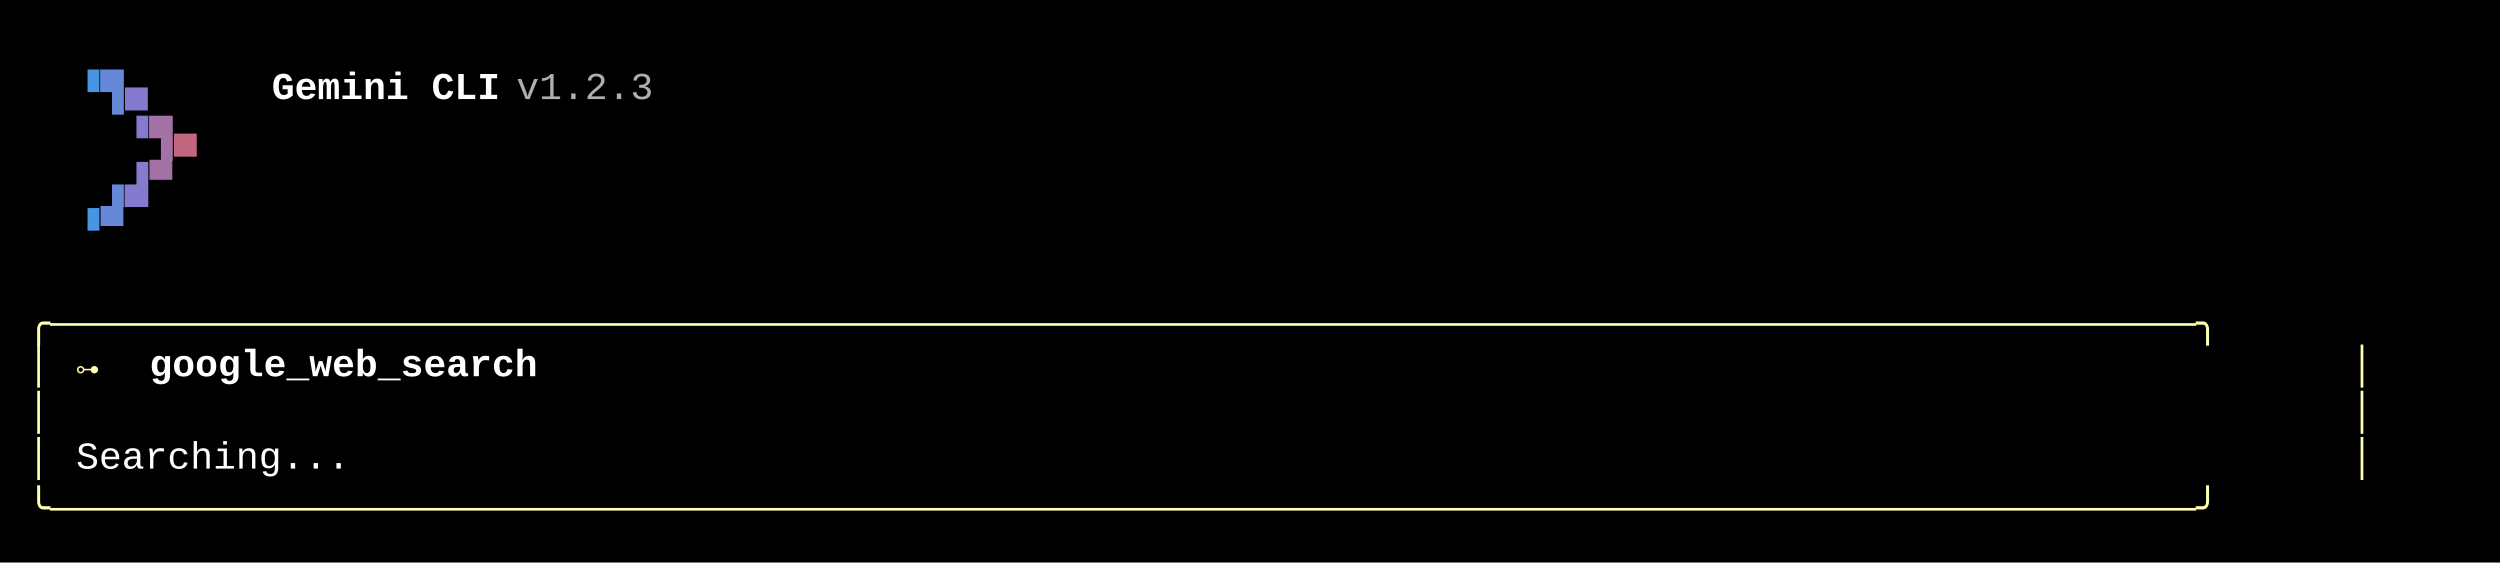
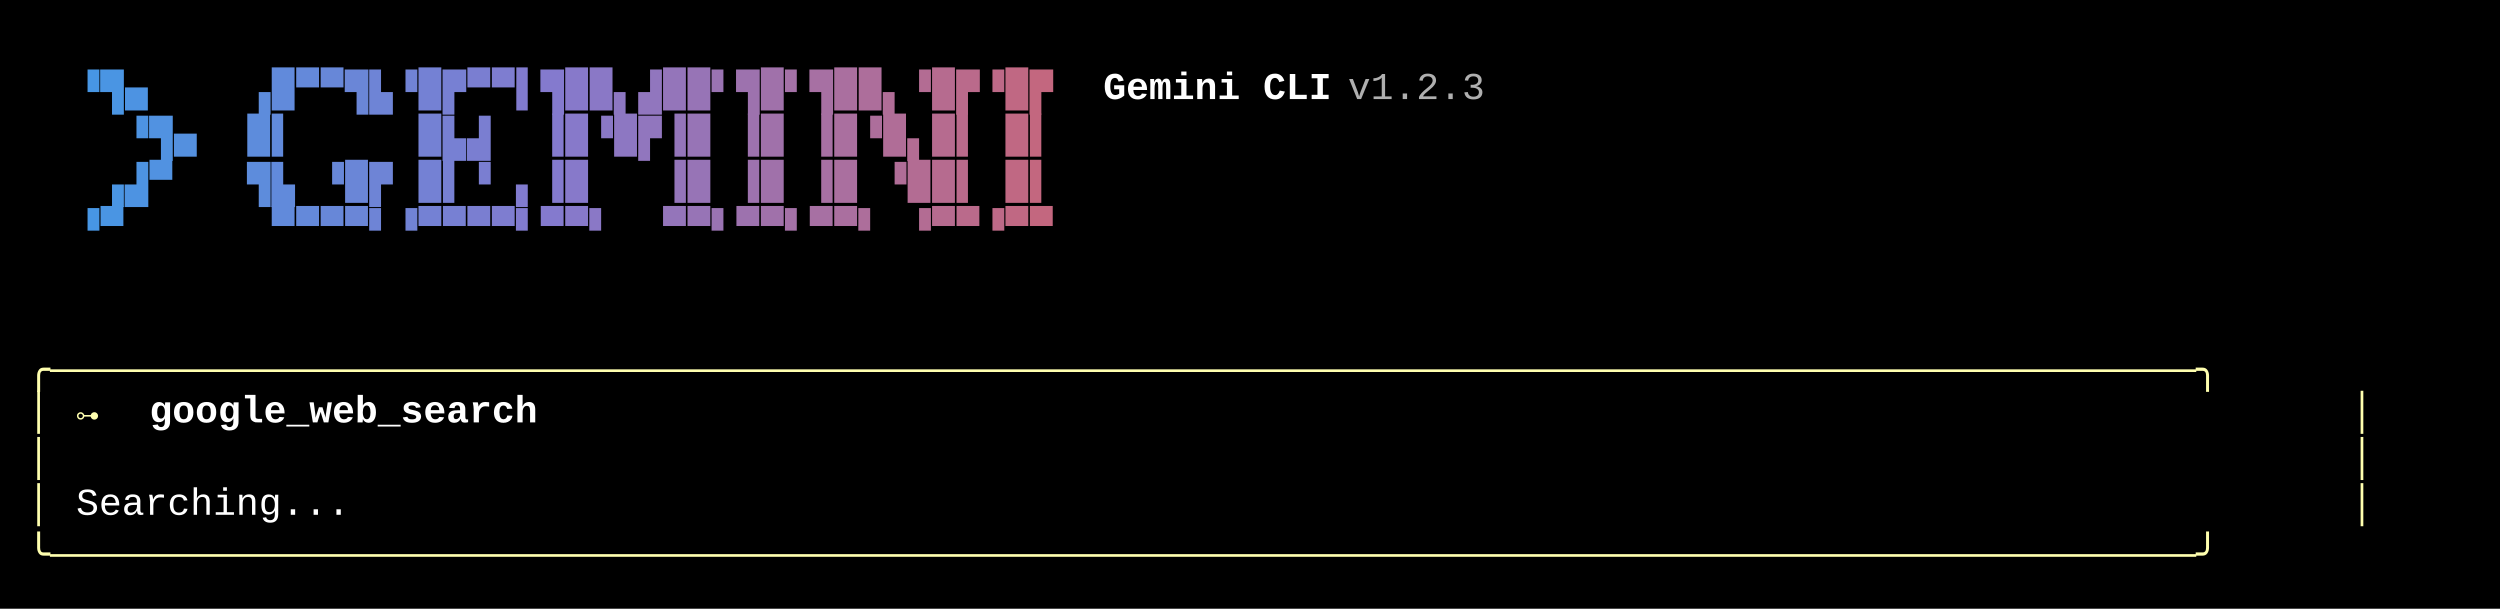
- <svg xmlns="http://www.w3.org/2000/svg" width="920" height="207" viewBox="0 0 920 207">
+ <svg xmlns="http://www.w3.org/2000/svg" width="920" height="224" viewBox="0 0 920 224">
  <style>
    text { font-family: Consolas, "Courier New", monospace; font-size: 14px; dominant-baseline: text-before-edge; white-space: pre; }
  </style>
-   <rect width="920" height="207" fill="#000000" />
+   <rect width="920" height="224" fill="#000000" />
  <g transform="translate(10, 10)">
    <text x="18" y="19" fill="#4796e4" textLength="9" lengthAdjust="spacingAndGlyphs">▝</text>
-     <text x="27" y="19" fill="#6688d9" textLength="9" lengthAdjust="spacingAndGlyphs">▜</text>
-     <text x="36" y="19" fill="#847ace" textLength="9" lengthAdjust="spacingAndGlyphs">▄</text>
-     <text x="90" y="19" fill="#ffffff" textLength="90" lengthAdjust="spacingAndGlyphs" font-weight="bold">Gemini CLI</text>
-     <text x="180" y="19" fill="#afafaf" textLength="63" lengthAdjust="spacingAndGlyphs"> v1.2.3</text>
-     <text x="36" y="36" fill="#847ace" textLength="9" lengthAdjust="spacingAndGlyphs">▝</text>
-     <text x="45" y="36" fill="#a471a7" textLength="9" lengthAdjust="spacingAndGlyphs">▜</text>
-     <text x="54" y="36" fill="#c3677f" textLength="9" lengthAdjust="spacingAndGlyphs">▄</text>
-     <text x="27" y="53" fill="#6688d9" textLength="9" lengthAdjust="spacingAndGlyphs">▗</text>
-     <text x="36" y="53" fill="#847ace" textLength="9" lengthAdjust="spacingAndGlyphs">▟</text>
-     <text x="45" y="53" fill="#a471a7" textLength="9" lengthAdjust="spacingAndGlyphs">▀</text>
+     <text x="27" y="19" fill="#4a95e3" textLength="9" lengthAdjust="spacingAndGlyphs">▜</text>
+     <text x="36" y="19" fill="#4d93e2" textLength="9" lengthAdjust="spacingAndGlyphs">▄</text>
+     <text x="81" y="19" fill="#5d8cdc" textLength="9" lengthAdjust="spacingAndGlyphs">▗</text>
+     <text x="90" y="19" fill="#618adb" textLength="9" lengthAdjust="spacingAndGlyphs">█</text>
+     <text x="99" y="19" fill="#6489da" textLength="9" lengthAdjust="spacingAndGlyphs">▀</text>
+     <text x="108" y="19" fill="#6787d8" textLength="9" lengthAdjust="spacingAndGlyphs">▀</text>
+     <text x="117" y="19" fill="#6a86d7" textLength="9" lengthAdjust="spacingAndGlyphs">▜</text>
+     <text x="126" y="19" fill="#6e84d6" textLength="9" lengthAdjust="spacingAndGlyphs">▙</text>
+     <text x="135" y="19" fill="#7183d5" textLength="9" lengthAdjust="spacingAndGlyphs">▝</text>
+     <text x="144" y="19" fill="#7481d4" textLength="9" lengthAdjust="spacingAndGlyphs">█</text>
+     <text x="153" y="19" fill="#7780d3" textLength="9" lengthAdjust="spacingAndGlyphs">▛</text>
+     <text x="162" y="19" fill="#7a7ed1" textLength="9" lengthAdjust="spacingAndGlyphs">▀</text>
+     <text x="171" y="19" fill="#7e7dd0" textLength="9" lengthAdjust="spacingAndGlyphs">▀</text>
+     <text x="180" y="19" fill="#817bcf" textLength="9" lengthAdjust="spacingAndGlyphs">▌</text>
+     <text x="189" y="19" fill="#847ace" textLength="9" lengthAdjust="spacingAndGlyphs">▜</text>
+     <text x="198" y="19" fill="#8779ca" textLength="9" lengthAdjust="spacingAndGlyphs">█</text>
+     <text x="207" y="19" fill="#8a78c6" textLength="9" lengthAdjust="spacingAndGlyphs">█</text>
+     <text x="216" y="19" fill="#8d77c2" textLength="9" lengthAdjust="spacingAndGlyphs">▖</text>
+     <text x="225" y="19" fill="#9176be" textLength="9" lengthAdjust="spacingAndGlyphs">▟</text>
+     <text x="234" y="19" fill="#9475ba" textLength="9" lengthAdjust="spacingAndGlyphs">█</text>
+     <text x="243" y="19" fill="#9774b6" textLength="9" lengthAdjust="spacingAndGlyphs">█</text>
+     <text x="252" y="19" fill="#9a73b2" textLength="9" lengthAdjust="spacingAndGlyphs">▘</text>
+     <text x="261" y="19" fill="#9d72ae" textLength="9" lengthAdjust="spacingAndGlyphs">▜</text>
+     <text x="270" y="19" fill="#a071aa" textLength="9" lengthAdjust="spacingAndGlyphs">█</text>
+     <text x="279" y="19" fill="#a471a7" textLength="9" lengthAdjust="spacingAndGlyphs">▘</text>
+     <text x="288" y="19" fill="#a770a3" textLength="9" lengthAdjust="spacingAndGlyphs">▜</text>
+     <text x="297" y="19" fill="#aa6f9f" textLength="9" lengthAdjust="spacingAndGlyphs">█</text>
+     <text x="306" y="19" fill="#ad6e9b" textLength="9" lengthAdjust="spacingAndGlyphs">█</text>
+     <text x="315" y="19" fill="#b06d97" textLength="9" lengthAdjust="spacingAndGlyphs">▖</text>
+     <text x="324" y="19" fill="#b36c93" textLength="9" lengthAdjust="spacingAndGlyphs">▝</text>
+     <text x="333" y="19" fill="#b66b8f" textLength="9" lengthAdjust="spacingAndGlyphs">█</text>
+     <text x="342" y="19" fill="#ba6a8b" textLength="9" lengthAdjust="spacingAndGlyphs">▛</text>
+     <text x="351" y="19" fill="#bd6987" textLength="9" lengthAdjust="spacingAndGlyphs">▝</text>
+     <text x="360" y="19" fill="#c06883" textLength="9" lengthAdjust="spacingAndGlyphs">█</text>
+     <text x="369" y="19" fill="#c3677f" textLength="9" lengthAdjust="spacingAndGlyphs">▛</text>
+     <text x="396" y="19" fill="#ffffff" textLength="90" lengthAdjust="spacingAndGlyphs" font-weight="bold">Gemini CLI</text>
+     <text x="486" y="19" fill="#afafaf" textLength="63" lengthAdjust="spacingAndGlyphs"> v1.2.3</text>
+     <text x="36" y="36" fill="#4d93e2" textLength="9" lengthAdjust="spacingAndGlyphs">▝</text>
+     <text x="45" y="36" fill="#5192e1" textLength="9" lengthAdjust="spacingAndGlyphs">▜</text>
+     <text x="54" y="36" fill="#5490df" textLength="9" lengthAdjust="spacingAndGlyphs">▄</text>
+     <text x="81" y="36" fill="#5d8cdc" textLength="9" lengthAdjust="spacingAndGlyphs">█</text>
+     <text x="90" y="36" fill="#618adb" textLength="9" lengthAdjust="spacingAndGlyphs">▌</text>
+     <text x="144" y="36" fill="#7481d4" textLength="9" lengthAdjust="spacingAndGlyphs">█</text>
+     <text x="153" y="36" fill="#7780d3" textLength="9" lengthAdjust="spacingAndGlyphs">▙</text>
+     <text x="162" y="36" fill="#7a7ed1" textLength="9" lengthAdjust="spacingAndGlyphs">▟</text>
+     <text x="189" y="36" fill="#847ace" textLength="9" lengthAdjust="spacingAndGlyphs">▐</text>
+     <text x="198" y="36" fill="#8779ca" textLength="9" lengthAdjust="spacingAndGlyphs">█</text>
+     <text x="207" y="36" fill="#8a78c6" textLength="9" lengthAdjust="spacingAndGlyphs">▝</text>
+     <text x="216" y="36" fill="#8d77c2" textLength="9" lengthAdjust="spacingAndGlyphs">█</text>
+     <text x="225" y="36" fill="#9176be" textLength="9" lengthAdjust="spacingAndGlyphs">▛</text>
+     <text x="234" y="36" fill="#9475ba" textLength="9" lengthAdjust="spacingAndGlyphs">▐</text>
+     <text x="243" y="36" fill="#9774b6" textLength="9" lengthAdjust="spacingAndGlyphs">█</text>
+     <text x="261" y="36" fill="#9d72ae" textLength="9" lengthAdjust="spacingAndGlyphs">▐</text>
+     <text x="270" y="36" fill="#a071aa" textLength="9" lengthAdjust="spacingAndGlyphs">█</text>
+     <text x="288" y="36" fill="#a770a3" textLength="9" lengthAdjust="spacingAndGlyphs">▐</text>
+     <text x="297" y="36" fill="#aa6f9f" textLength="9" lengthAdjust="spacingAndGlyphs">█</text>
+     <text x="306" y="36" fill="#ad6e9b" textLength="9" lengthAdjust="spacingAndGlyphs">▝</text>
+     <text x="315" y="36" fill="#b06d97" textLength="9" lengthAdjust="spacingAndGlyphs">█</text>
+     <text x="324" y="36" fill="#b36c93" textLength="9" lengthAdjust="spacingAndGlyphs">▖</text>
+     <text x="333" y="36" fill="#b66b8f" textLength="9" lengthAdjust="spacingAndGlyphs">█</text>
+     <text x="342" y="36" fill="#ba6a8b" textLength="9" lengthAdjust="spacingAndGlyphs">▌</text>
+     <text x="360" y="36" fill="#c06883" textLength="9" lengthAdjust="spacingAndGlyphs">█</text>
+     <text x="369" y="36" fill="#c3677f" textLength="9" lengthAdjust="spacingAndGlyphs">▌</text>
+     <text x="27" y="53" fill="#4a95e3" textLength="9" lengthAdjust="spacingAndGlyphs">▗</text>
+     <text x="36" y="53" fill="#4d93e2" textLength="9" lengthAdjust="spacingAndGlyphs">▟</text>
+     <text x="45" y="53" fill="#5192e1" textLength="9" lengthAdjust="spacingAndGlyphs">▀</text>
+     <text x="81" y="53" fill="#5d8cdc" textLength="9" lengthAdjust="spacingAndGlyphs">▜</text>
+     <text x="90" y="53" fill="#618adb" textLength="9" lengthAdjust="spacingAndGlyphs">▙</text>
+     <text x="108" y="53" fill="#6787d8" textLength="9" lengthAdjust="spacingAndGlyphs">▝</text>
+     <text x="117" y="53" fill="#6a86d7" textLength="9" lengthAdjust="spacingAndGlyphs">█</text>
+     <text x="126" y="53" fill="#6e84d6" textLength="9" lengthAdjust="spacingAndGlyphs">▛</text>
+     <text x="144" y="53" fill="#7481d4" textLength="9" lengthAdjust="spacingAndGlyphs">█</text>
+     <text x="153" y="53" fill="#7780d3" textLength="9" lengthAdjust="spacingAndGlyphs">▌</text>
+     <text x="162" y="53" fill="#7a7ed1" textLength="9" lengthAdjust="spacingAndGlyphs">▝</text>
+     <text x="180" y="53" fill="#817bcf" textLength="9" lengthAdjust="spacingAndGlyphs">▖</text>
+     <text x="189" y="53" fill="#847ace" textLength="9" lengthAdjust="spacingAndGlyphs">▐</text>
+     <text x="198" y="53" fill="#8779ca" textLength="9" lengthAdjust="spacingAndGlyphs">█</text>
+     <text x="234" y="53" fill="#9475ba" textLength="9" lengthAdjust="spacingAndGlyphs">▐</text>
+     <text x="243" y="53" fill="#9774b6" textLength="9" lengthAdjust="spacingAndGlyphs">█</text>
+     <text x="261" y="53" fill="#9d72ae" textLength="9" lengthAdjust="spacingAndGlyphs">▐</text>
+     <text x="270" y="53" fill="#a071aa" textLength="9" lengthAdjust="spacingAndGlyphs">█</text>
+     <text x="288" y="53" fill="#a770a3" textLength="9" lengthAdjust="spacingAndGlyphs">▐</text>
+     <text x="297" y="53" fill="#aa6f9f" textLength="9" lengthAdjust="spacingAndGlyphs">█</text>
+     <text x="315" y="53" fill="#b06d97" textLength="9" lengthAdjust="spacingAndGlyphs">▝</text>
+     <text x="324" y="53" fill="#b36c93" textLength="9" lengthAdjust="spacingAndGlyphs">█</text>
+     <text x="333" y="53" fill="#b66b8f" textLength="9" lengthAdjust="spacingAndGlyphs">█</text>
+     <text x="342" y="53" fill="#ba6a8b" textLength="9" lengthAdjust="spacingAndGlyphs">▌</text>
+     <text x="360" y="53" fill="#c06883" textLength="9" lengthAdjust="spacingAndGlyphs">█</text>
+     <text x="369" y="53" fill="#c3677f" textLength="9" lengthAdjust="spacingAndGlyphs">▌</text>
    <text x="18" y="70" fill="#4796e4" textLength="9" lengthAdjust="spacingAndGlyphs">▝</text>
-     <text x="27" y="70" fill="#6688d9" textLength="9" lengthAdjust="spacingAndGlyphs">▀</text>
-     <text x="0" y="104" fill="#ffffaf" textLength="864" lengthAdjust="spacingAndGlyphs">╭──────────────────────────────────────────────────────────────────────────────────────────────╮</text>
-     <text x="0" y="121" fill="#ffffaf" textLength="9" lengthAdjust="spacingAndGlyphs">│</text>
-     <text x="18" y="121" fill="#ffffaf" textLength="9" lengthAdjust="spacingAndGlyphs">⊶</text>
-     <text x="45" y="121" fill="#ffffff" textLength="153" lengthAdjust="spacingAndGlyphs" font-weight="bold">google_web_search</text>
-     <text x="855" y="121" fill="#ffffaf" textLength="9" lengthAdjust="spacingAndGlyphs">│</text>
+     <text x="27" y="70" fill="#4a95e3" textLength="9" lengthAdjust="spacingAndGlyphs">▀</text>
+     <text x="90" y="70" fill="#618adb" textLength="9" lengthAdjust="spacingAndGlyphs">▀</text>
+     <text x="99" y="70" fill="#6489da" textLength="9" lengthAdjust="spacingAndGlyphs">▀</text>
+     <text x="108" y="70" fill="#6787d8" textLength="9" lengthAdjust="spacingAndGlyphs">▀</text>
+     <text x="117" y="70" fill="#6a86d7" textLength="9" lengthAdjust="spacingAndGlyphs">▀</text>
+     <text x="126" y="70" fill="#6e84d6" textLength="9" lengthAdjust="spacingAndGlyphs">▘</text>
+     <text x="135" y="70" fill="#7183d5" textLength="9" lengthAdjust="spacingAndGlyphs">▝</text>
+     <text x="144" y="70" fill="#7481d4" textLength="9" lengthAdjust="spacingAndGlyphs">▀</text>
+     <text x="153" y="70" fill="#7780d3" textLength="9" lengthAdjust="spacingAndGlyphs">▀</text>
+     <text x="162" y="70" fill="#7a7ed1" textLength="9" lengthAdjust="spacingAndGlyphs">▀</text>
+     <text x="171" y="70" fill="#7e7dd0" textLength="9" lengthAdjust="spacingAndGlyphs">▀</text>
+     <text x="180" y="70" fill="#817bcf" textLength="9" lengthAdjust="spacingAndGlyphs">▘</text>
+     <text x="189" y="70" fill="#847ace" textLength="9" lengthAdjust="spacingAndGlyphs">▀</text>
+     <text x="198" y="70" fill="#8779ca" textLength="9" lengthAdjust="spacingAndGlyphs">▀</text>
+     <text x="207" y="70" fill="#8a78c6" textLength="9" lengthAdjust="spacingAndGlyphs">▘</text>
+     <text x="234" y="70" fill="#9475ba" textLength="9" lengthAdjust="spacingAndGlyphs">▀</text>
+     <text x="243" y="70" fill="#9774b6" textLength="9" lengthAdjust="spacingAndGlyphs">▀</text>
+     <text x="252" y="70" fill="#9a73b2" textLength="9" lengthAdjust="spacingAndGlyphs">▘</text>
+     <text x="261" y="70" fill="#9d72ae" textLength="9" lengthAdjust="spacingAndGlyphs">▀</text>
+     <text x="270" y="70" fill="#a071aa" textLength="9" lengthAdjust="spacingAndGlyphs">▀</text>
+     <text x="279" y="70" fill="#a471a7" textLength="9" lengthAdjust="spacingAndGlyphs">▘</text>
+     <text x="288" y="70" fill="#a770a3" textLength="9" lengthAdjust="spacingAndGlyphs">▀</text>
+     <text x="297" y="70" fill="#aa6f9f" textLength="9" lengthAdjust="spacingAndGlyphs">▀</text>
+     <text x="306" y="70" fill="#ad6e9b" textLength="9" lengthAdjust="spacingAndGlyphs">▘</text>
+     <text x="324" y="70" fill="#b36c93" textLength="9" lengthAdjust="spacingAndGlyphs">▝</text>
+     <text x="333" y="70" fill="#b66b8f" textLength="9" lengthAdjust="spacingAndGlyphs">▀</text>
+     <text x="342" y="70" fill="#ba6a8b" textLength="9" lengthAdjust="spacingAndGlyphs">▀</text>
+     <text x="351" y="70" fill="#bd6987" textLength="9" lengthAdjust="spacingAndGlyphs">▝</text>
+     <text x="360" y="70" fill="#c06883" textLength="9" lengthAdjust="spacingAndGlyphs">▀</text>
+     <text x="369" y="70" fill="#c3677f" textLength="9" lengthAdjust="spacingAndGlyphs">▀</text>
+     <text x="0" y="121" fill="#ffffaf" textLength="864" lengthAdjust="spacingAndGlyphs">╭──────────────────────────────────────────────────────────────────────────────────────────────╮</text>
    <text x="0" y="138" fill="#ffffaf" textLength="9" lengthAdjust="spacingAndGlyphs">│</text>
+     <text x="18" y="138" fill="#ffffaf" textLength="9" lengthAdjust="spacingAndGlyphs">⊶</text>
+     <text x="45" y="138" fill="#ffffff" textLength="153" lengthAdjust="spacingAndGlyphs" font-weight="bold">google_web_search</text>
    <text x="855" y="138" fill="#ffffaf" textLength="9" lengthAdjust="spacingAndGlyphs">│</text>
    <text x="0" y="155" fill="#ffffaf" textLength="9" lengthAdjust="spacingAndGlyphs">│</text>
-     <text x="18" y="155" fill="#ffffff" textLength="108" lengthAdjust="spacingAndGlyphs">Searching...</text>
    <text x="855" y="155" fill="#ffffaf" textLength="9" lengthAdjust="spacingAndGlyphs">│</text>
-     <text x="0" y="172" fill="#ffffaf" textLength="864" lengthAdjust="spacingAndGlyphs">╰──────────────────────────────────────────────────────────────────────────────────────────────╯</text>
+     <text x="0" y="172" fill="#ffffaf" textLength="9" lengthAdjust="spacingAndGlyphs">│</text>
+     <text x="18" y="172" fill="#ffffff" textLength="108" lengthAdjust="spacingAndGlyphs">Searching...</text>
+     <text x="855" y="172" fill="#ffffaf" textLength="9" lengthAdjust="spacingAndGlyphs">│</text>
+     <text x="0" y="189" fill="#ffffaf" textLength="864" lengthAdjust="spacingAndGlyphs">╰──────────────────────────────────────────────────────────────────────────────────────────────╯</text>
  </g>
</svg>
